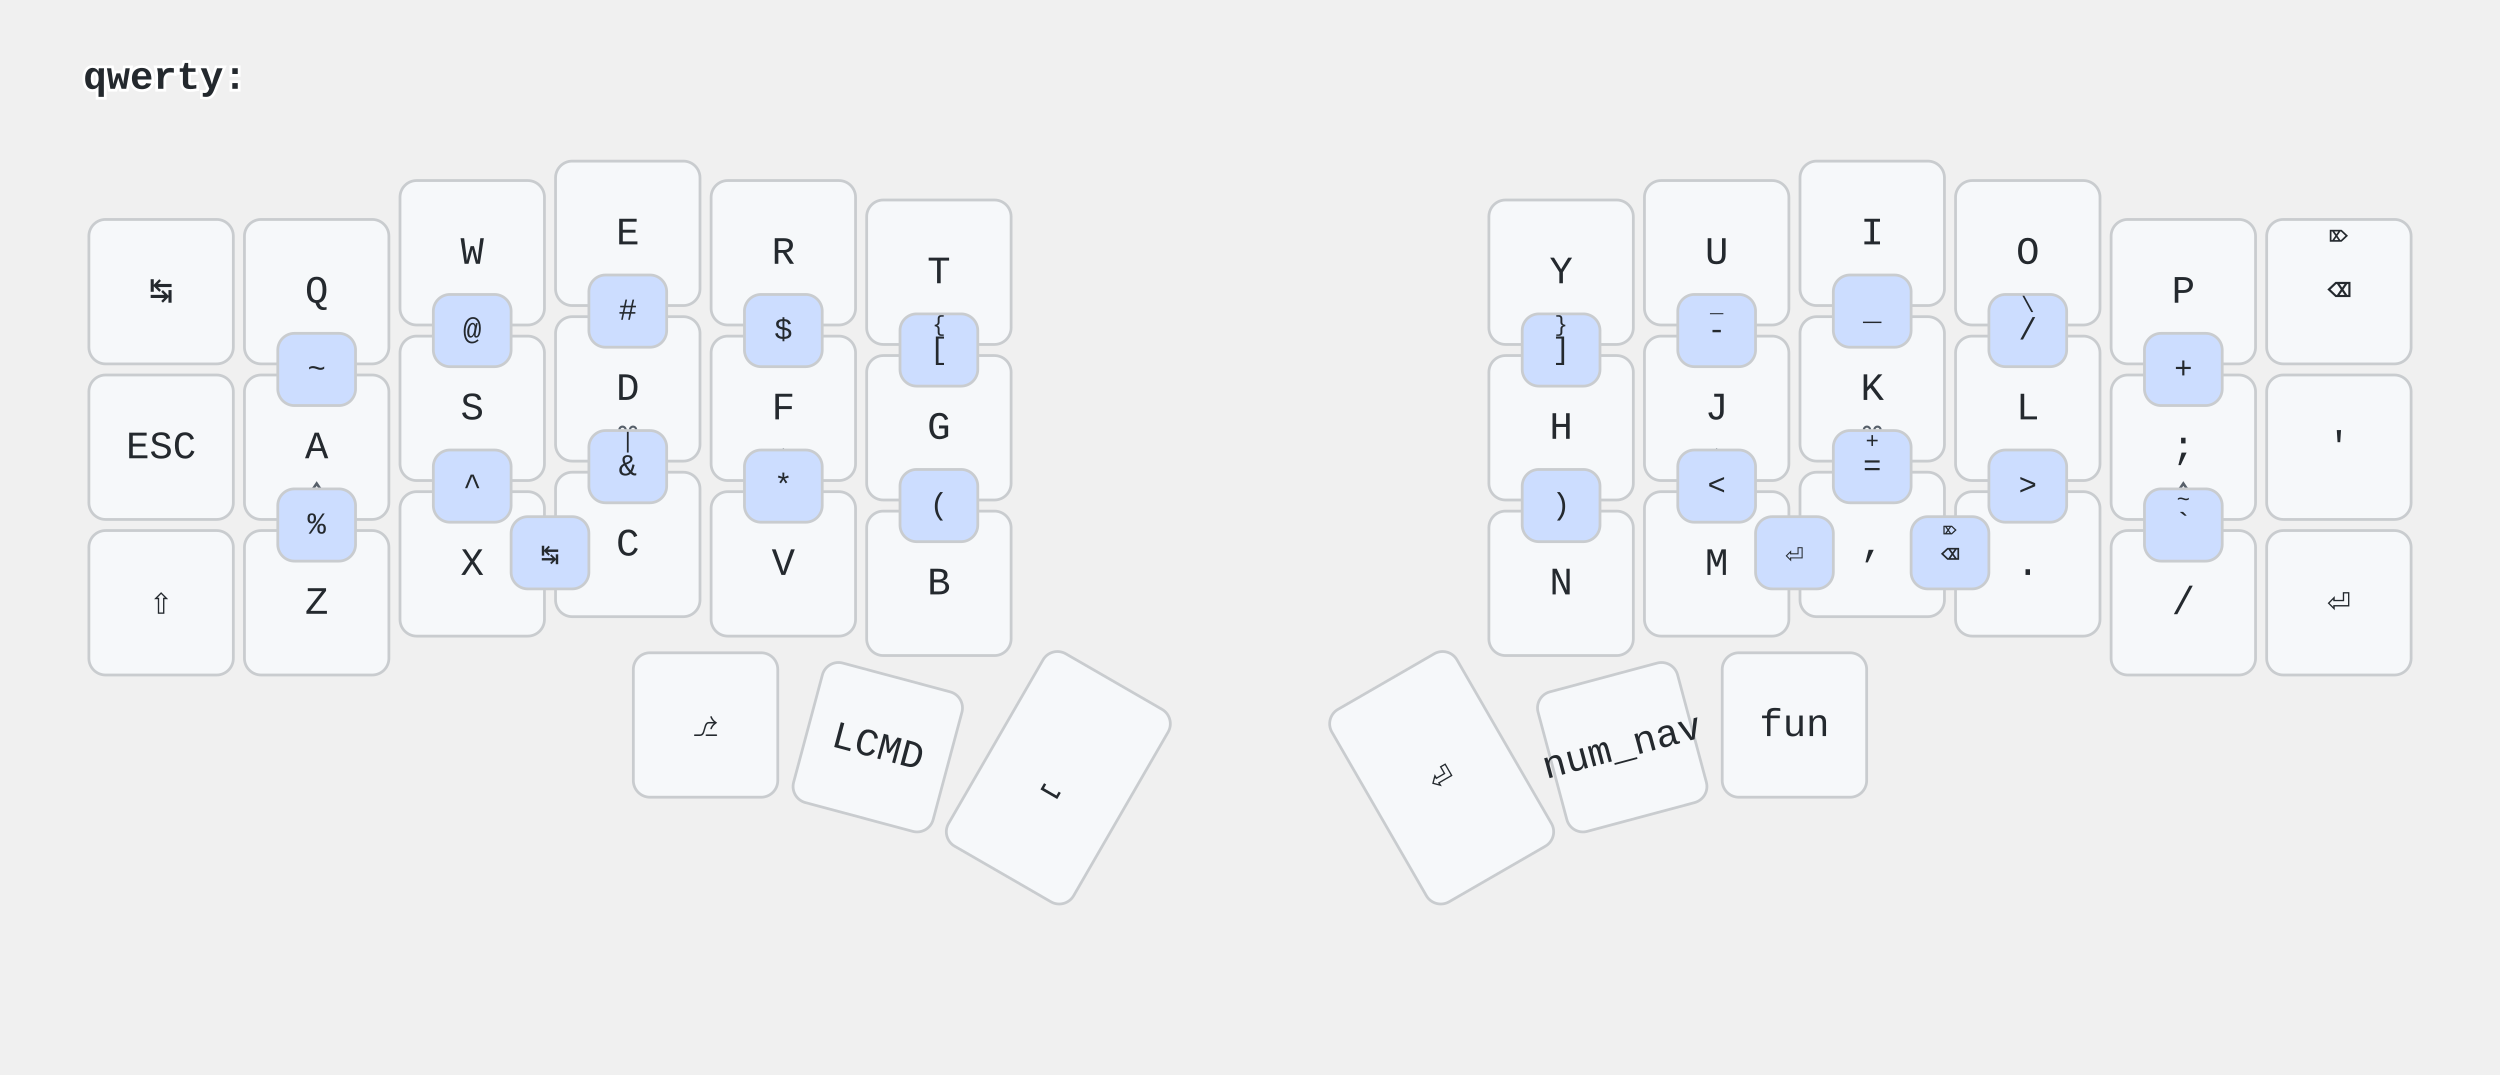
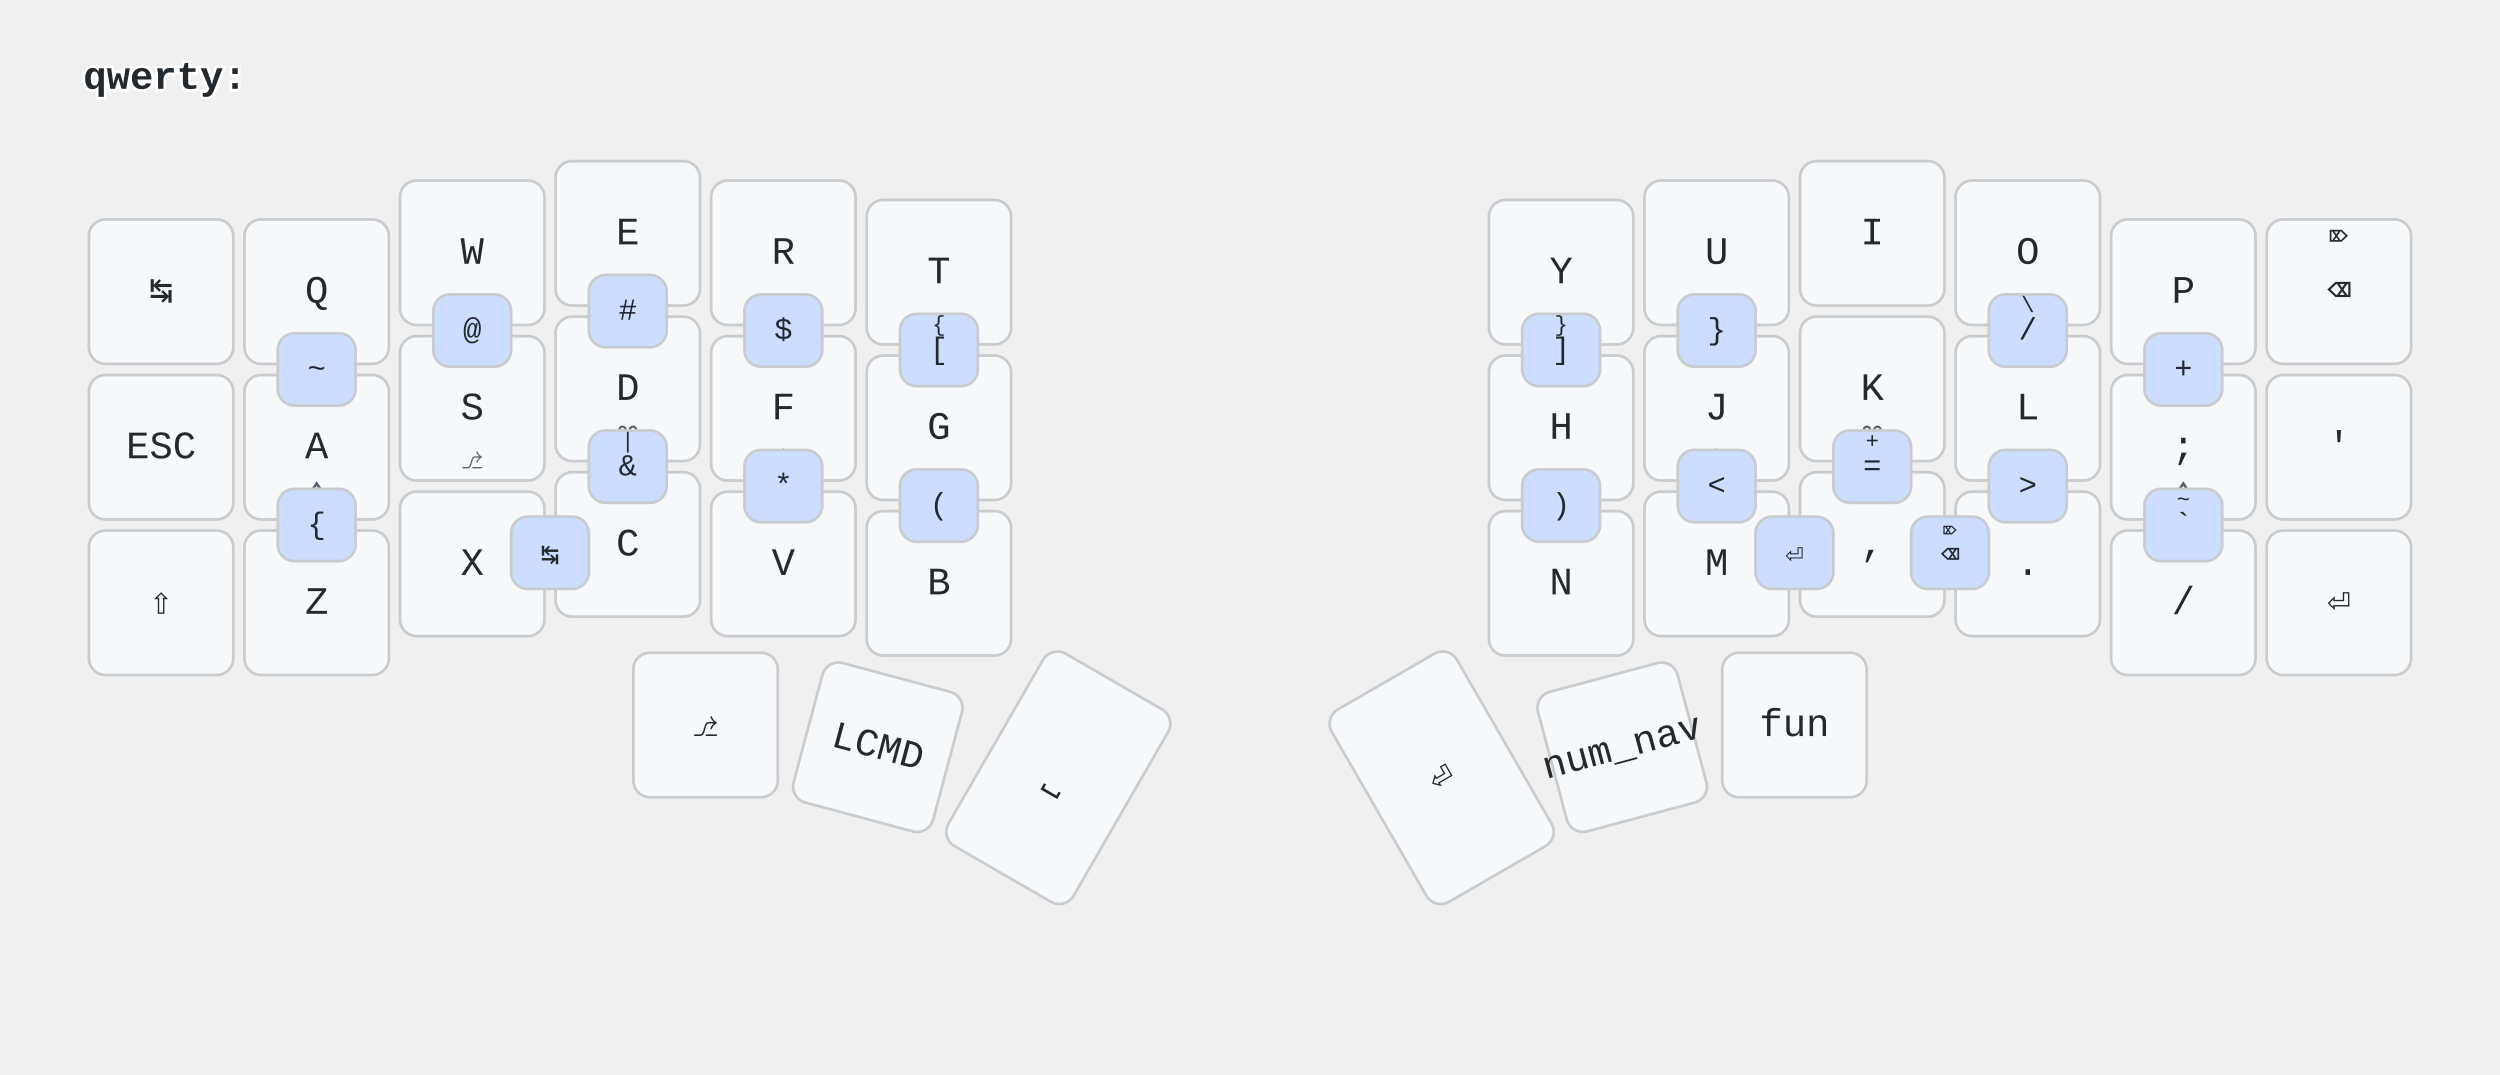
<svg xmlns="http://www.w3.org/2000/svg" width="900" height="387" viewBox="0 0 900 387" class="keymap">
  <style>/* font and background color specifications */
svg {
    font-family: SFMono-Regular,Consolas,Liberation Mono,Menlo,monospace;
    font-size: 14px;
    font-kerning: normal;
    text-rendering: optimizeLegibility;
    fill: #24292e;
}

/* default key styling */
rect {
    fill: #f6f8fa;
    stroke: #c9cccf;
    stroke-width: 1;
}

/* color accent for combo boxes */
rect.combo {
    fill: #cdf;
}

/* color accent for held keys */
rect.held, rect.combo.held {
    fill: #fdd;
}

/* color accent for ghost (optional) keys */
rect.ghost, rect.combo.ghost {
    fill: #ddd;
}

text {
    text-anchor: middle;
    dominant-baseline: middle;
}

/* styling for layer labels */
text.label {
    font-weight: bold;
    text-anchor: start;
    stroke: white;
    stroke-width: 2;
    paint-order: stroke;
}

/* styling for combo tap, and key hold/shifted label text */
text.combo, text.hold, text.shifted {
    font-size: 11px;
}

text.hold {
    text-anchor: middle;
    dominant-baseline: text-after-edge;
    font-size: 12px;
    font-weight: 600;
    fill: #57606a;
}

text.shifted {
    text-anchor: middle;
    dominant-baseline: hanging;
}

/* styling for hold/shifted label text in combo box */
text.combo.hold, text.combo.shifted {
    font-size: 8px;
}

/* styling for combo dendrons */
path {
    stroke-width: 1;
    stroke: gray;
    fill: none;
}
</style>
  <g transform="translate(30, 0)" class="layer-qwerty">
    <text x="0" y="28" class="label" id="qwerty">qwerty:</text>
    <g transform="translate(0, 56)">
      <g transform="translate(28, 49)" class="key keypos-0">
        <rect rx="6" ry="6" x="-26" y="-26" width="52" height="52" class="key" />
        <text x="0" y="0" class="key tap">↹</text>
      </g>
      <g transform="translate(84, 49)" class="key keypos-1">
        <rect rx="6" ry="6" x="-26" y="-26" width="52" height="52" class="key" />
        <text x="0" y="0" class="key tap">Q</text>
      </g>
      <g transform="translate(140, 35)" class="key keypos-2">
        <rect rx="6" ry="6" x="-26" y="-26" width="52" height="52" class="key" />
        <text x="0" y="0" class="key tap">W</text>
      </g>
      <g transform="translate(196, 28)" class="key keypos-3">
        <rect rx="6" ry="6" x="-26" y="-26" width="52" height="52" class="key" />
        <text x="0" y="0" class="key tap">E</text>
      </g>
      <g transform="translate(252, 35)" class="key keypos-4">
        <rect rx="6" ry="6" x="-26" y="-26" width="52" height="52" class="key" />
        <text x="0" y="0" class="key tap">R</text>
      </g>
      <g transform="translate(308, 42)" class="key keypos-5">
        <rect rx="6" ry="6" x="-26" y="-26" width="52" height="52" class="key" />
        <text x="0" y="0" class="key tap">T</text>
      </g>
      <g transform="translate(532, 42)" class="key keypos-6">
        <rect rx="6" ry="6" x="-26" y="-26" width="52" height="52" class="key" />
        <text x="0" y="0" class="key tap">Y</text>
      </g>
      <g transform="translate(588, 35)" class="key keypos-7">
        <rect rx="6" ry="6" x="-26" y="-26" width="52" height="52" class="key" />
        <text x="0" y="0" class="key tap">U</text>
      </g>
      <g transform="translate(644, 28)" class="key keypos-8">
        <rect rx="6" ry="6" x="-26" y="-26" width="52" height="52" class="key" />
        <text x="0" y="0" class="key tap">I</text>
      </g>
      <g transform="translate(700, 35)" class="key keypos-9">
        <rect rx="6" ry="6" x="-26" y="-26" width="52" height="52" class="key" />
        <text x="0" y="0" class="key tap">O</text>
      </g>
      <g transform="translate(756, 49)" class="key keypos-10">
        <rect rx="6" ry="6" x="-26" y="-26" width="52" height="52" class="key" />
        <text x="0" y="0" class="key tap">P</text>
      </g>
      <g transform="translate(812, 49)" class="key keypos-11">
        <rect rx="6" ry="6" x="-26" y="-26" width="52" height="52" class="key" />
        <text x="0" y="0" class="key tap">⌫</text>
        <text x="0" y="-24" class="key shifted">⌦</text>
      </g>
      <g transform="translate(28, 105)" class="key keypos-12">
        <rect rx="6" ry="6" x="-26" y="-26" width="52" height="52" class="key" />
        <text x="0" y="0" class="key tap">ESC</text>
      </g>
      <g transform="translate(84, 105)" class="key keypos-13">
        <rect rx="6" ry="6" x="-26" y="-26" width="52" height="52" class="key" />
        <text x="0" y="0" class="key tap">A</text>
        <text x="0" y="24" class="key hold">⌃</text>
      </g>
      <g transform="translate(140, 91)" class="key keypos-14">
        <rect rx="6" ry="6" x="-26" y="-26" width="52" height="52" class="key" />
        <text x="0" y="0" class="key tap">S</text>
        <text x="0" y="24" class="key hold">⎇</text>
      </g>
      <g transform="translate(196, 84)" class="key keypos-15">
        <rect rx="6" ry="6" x="-26" y="-26" width="52" height="52" class="key" />
        <text x="0" y="0" class="key tap">D</text>
        <text x="0" y="24" class="key hold">⌘</text>
      </g>
      <g transform="translate(252, 91)" class="key keypos-16">
        <rect rx="6" ry="6" x="-26" y="-26" width="52" height="52" class="key" />
        <text x="0" y="0" class="key tap">F</text>
        <text x="0" y="24" class="key hold">⇧</text>
      </g>
      <g transform="translate(308, 98)" class="key keypos-17">
        <rect rx="6" ry="6" x="-26" y="-26" width="52" height="52" class="key" />
        <text x="0" y="0" class="key tap">G</text>
      </g>
      <g transform="translate(532, 98)" class="key keypos-18">
        <rect rx="6" ry="6" x="-26" y="-26" width="52" height="52" class="key" />
        <text x="0" y="0" class="key tap">H</text>
      </g>
      <g transform="translate(588, 91)" class="key keypos-19">
        <rect rx="6" ry="6" x="-26" y="-26" width="52" height="52" class="key" />
        <text x="0" y="0" class="key tap">J</text>
        <text x="0" y="24" class="key hold">⇧</text>
      </g>
      <g transform="translate(644, 84)" class="key keypos-20">
        <rect rx="6" ry="6" x="-26" y="-26" width="52" height="52" class="key" />
        <text x="0" y="0" class="key tap">K</text>
        <text x="0" y="24" class="key hold">⌘</text>
      </g>
      <g transform="translate(700, 91)" class="key keypos-21">
        <rect rx="6" ry="6" x="-26" y="-26" width="52" height="52" class="key" />
        <text x="0" y="0" class="key tap">L</text>
        <text x="0" y="24" class="key hold">⎇</text>
      </g>
      <g transform="translate(756, 105)" class="key keypos-22">
        <rect rx="6" ry="6" x="-26" y="-26" width="52" height="52" class="key" />
        <text x="0" y="0" class="key tap">;</text>
        <text x="0" y="24" class="key hold">⌃</text>
        <text x="0" y="-24" class="key shifted">:</text>
      </g>
      <g transform="translate(812, 105)" class="key keypos-23">
        <rect rx="6" ry="6" x="-26" y="-26" width="52" height="52" class="key" />
        <text x="0" y="0" class="key tap">'</text>
      </g>
      <g transform="translate(28, 161)" class="key keypos-24">
        <rect rx="6" ry="6" x="-26" y="-26" width="52" height="52" class="key" />
        <text x="0" y="0" class="key tap">⇧</text>
      </g>
      <g transform="translate(84, 161)" class="key keypos-25">
        <rect rx="6" ry="6" x="-26" y="-26" width="52" height="52" class="key" />
        <text x="0" y="0" class="key tap">Z</text>
      </g>
      <g transform="translate(140, 147)" class="key keypos-26">
        <rect rx="6" ry="6" x="-26" y="-26" width="52" height="52" class="key" />
        <text x="0" y="0" class="key tap">X</text>
      </g>
      <g transform="translate(196, 140)" class="key keypos-27">
        <rect rx="6" ry="6" x="-26" y="-26" width="52" height="52" class="key" />
        <text x="0" y="0" class="key tap">C</text>
      </g>
      <g transform="translate(252, 147)" class="key keypos-28">
        <rect rx="6" ry="6" x="-26" y="-26" width="52" height="52" class="key" />
        <text x="0" y="0" class="key tap">V</text>
      </g>
      <g transform="translate(308, 154)" class="key keypos-29">
        <rect rx="6" ry="6" x="-26" y="-26" width="52" height="52" class="key" />
        <text x="0" y="0" class="key tap">B</text>
      </g>
      <g transform="translate(532, 154)" class="key keypos-30">
        <rect rx="6" ry="6" x="-26" y="-26" width="52" height="52" class="key" />
        <text x="0" y="0" class="key tap">N</text>
      </g>
      <g transform="translate(588, 147)" class="key keypos-31">
        <rect rx="6" ry="6" x="-26" y="-26" width="52" height="52" class="key" />
        <text x="0" y="0" class="key tap">M</text>
      </g>
      <g transform="translate(644, 140)" class="key keypos-32">
        <rect rx="6" ry="6" x="-26" y="-26" width="52" height="52" class="key" />
        <text x="0" y="0" class="key tap">,</text>
        <text x="0" y="-24" class="key shifted">;</text>
      </g>
      <g transform="translate(700, 147)" class="key keypos-33">
        <rect rx="6" ry="6" x="-26" y="-26" width="52" height="52" class="key" />
        <text x="0" y="0" class="key tap">.</text>
        <text x="0" y="-24" class="key shifted">:</text>
      </g>
      <g transform="translate(756, 161)" class="key keypos-34">
        <rect rx="6" ry="6" x="-26" y="-26" width="52" height="52" class="key" />
        <text x="0" y="0" class="key tap">/</text>
      </g>
      <g transform="translate(812, 161)" class="key keypos-35">
        <rect rx="6" ry="6" x="-26" y="-26" width="52" height="52" class="key" />
        <text x="0" y="0" class="key tap">⏎</text>
      </g>
      <g transform="translate(224, 205)" class="key keypos-36">
        <rect rx="6" ry="6" x="-26" y="-26" width="52" height="52" class="key" />
        <text x="0" y="0" class="key tap">⎇</text>
      </g>
      <g transform="translate(286, 213) rotate(15.0)" class="key keypos-37">
        <rect rx="6" ry="6" x="-26" y="-26" width="52" height="52" class="key" />
        <text x="0" y="0" class="key tap">LCMD</text>
      </g>
      <g transform="translate(351, 224) rotate(30.0)" class="key keypos-38">
        <rect rx="6" ry="6" x="-26" y="-40" width="52" height="80" class="key" />
        <text x="0" y="0" class="key tap">⎵</text>
      </g>
      <g transform="translate(489, 224) rotate(-30.0)" class="key keypos-39">
        <rect rx="6" ry="6" x="-26" y="-40" width="52" height="80" class="key" />
        <text x="0" y="0" class="key tap">⏎</text>
      </g>
      <g transform="translate(554, 213) rotate(-15.0)" class="key keypos-40">
        <rect rx="6" ry="6" x="-26" y="-26" width="52" height="52" class="key" />
        <text x="0" y="0" class="key tap">num_nav</text>
      </g>
      <g transform="translate(616, 205)" class="key keypos-41">
        <rect rx="6" ry="6" x="-26" y="-26" width="52" height="52" class="key" />
        <text x="0" y="0" class="key tap">fun</text>
      </g>
      <g class="combo combopos-0">
        <rect rx="6" ry="6" x="70" y="64" width="28" height="26" class="combo" />
        <text x="84" y="77" class="combo tap">~</text>
      </g>
      <g class="combo combopos-1">
        <rect rx="6" ry="6" x="126" y="50" width="28" height="26" class="combo" />
        <text x="140" y="63" class="combo tap">@</text>
      </g>
      <g class="combo combopos-2">
        <rect rx="6" ry="6" x="182" y="43" width="28" height="26" class="combo" />
        <text x="196" y="56" class="combo tap">#</text>
      </g>
      <g class="combo combopos-3">
        <rect rx="6" ry="6" x="238" y="50" width="28" height="26" class="combo" />
        <text x="252" y="63" class="combo tap">$</text>
      </g>
      <g class="combo combopos-4">
-         <rect rx="6" ry="6" x="70" y="120" width="28" height="26" class="combo" />
-         <text x="84" y="133" class="combo tap">%</text>
-       </g>
-       <g class="combo combopos-5">
-         <rect rx="6" ry="6" x="126" y="106" width="28" height="26" class="combo" />
-         <text x="140" y="119" class="combo tap">^</text>
-       </g>
-       <g class="combo combopos-6">
        <rect rx="6" ry="6" x="182" y="99" width="28" height="26" class="combo" />
        <text x="196" y="112" class="combo tap">&amp;</text>
        <text x="196" y="101" class="combo shifted">|</text>
      </g>
-       <g class="combo combopos-7">
+       <g class="combo combopos-5">
        <rect rx="6" ry="6" x="238" y="106" width="28" height="26" class="combo" />
        <text x="252" y="119" class="combo tap">*</text>
      </g>
-       <g class="combo combopos-8">
+       <g class="combo combopos-6">
+         <rect rx="6" ry="6" x="70" y="120" width="28" height="26" class="combo" />
+         <text x="84" y="133" class="combo tap">{</text>
+       </g>
+       <g class="combo combopos-7">
        <rect rx="6" ry="6" x="294" y="57" width="28" height="26" class="combo" />
        <text x="308" y="70" class="combo tap">[</text>
        <text x="308" y="59" class="combo shifted">{</text>
      </g>
-       <g class="combo combopos-9">
+       <g class="combo combopos-8">
        <rect rx="6" ry="6" x="294" y="113" width="28" height="26" class="combo" />
        <text x="308" y="126" class="combo tap">(</text>
      </g>
-       <g class="combo combopos-10">
+       <g class="combo combopos-9">
        <rect rx="6" ry="6" x="518" y="57" width="28" height="26" class="combo" />
        <text x="532" y="70" class="combo tap">]</text>
        <text x="532" y="59" class="combo shifted">}</text>
      </g>
-       <g class="combo combopos-11">
+       <g class="combo combopos-10">
        <rect rx="6" ry="6" x="518" y="113" width="28" height="26" class="combo" />
        <text x="532" y="126" class="combo tap">)</text>
+       </g>
+       <g class="combo combopos-11">
+         <rect rx="6" ry="6" x="574" y="50" width="28" height="26" class="combo" />
+         <text x="588" y="63" class="combo tap">}</text>
      </g>
      <g class="combo combopos-12">
        <rect rx="6" ry="6" x="742" y="120" width="28" height="26" class="combo" />
        <text x="756" y="133" class="combo tap">`</text>
        <text x="756" y="122" class="combo shifted">~</text>
      </g>
      <g class="combo combopos-13">
        <rect rx="6" ry="6" x="574" y="106" width="28" height="26" class="combo" />
        <text x="588" y="119" class="combo tap">&lt;</text>
      </g>
      <g class="combo combopos-14">
        <rect rx="6" ry="6" x="686" y="106" width="28" height="26" class="combo" />
        <text x="700" y="119" class="combo tap">&gt;</text>
      </g>
      <g class="combo combopos-15">
        <rect rx="6" ry="6" x="686" y="50" width="28" height="26" class="combo" />
        <text x="700" y="63" class="combo tap">/</text>
        <text x="700" y="52" class="combo shifted">\</text>
      </g>
      <g class="combo combopos-16">
-         <rect rx="6" ry="6" x="574" y="50" width="28" height="26" class="combo" />
-         <text x="588" y="63" class="combo tap">-</text>
-         <text x="588" y="52" class="combo shifted">_</text>
-       </g>
-       <g class="combo combopos-17">
-         <rect rx="6" ry="6" x="630" y="43" width="28" height="26" class="combo" />
-         <text x="644" y="56" class="combo tap">_</text>
-       </g>
-       <g class="combo combopos-18">
        <rect rx="6" ry="6" x="630" y="99" width="28" height="26" class="combo" />
        <text x="644" y="112" class="combo tap">=</text>
        <text x="644" y="101" class="combo shifted">+</text>
      </g>
-       <g class="combo combopos-19">
+       <g class="combo combopos-17">
        <rect rx="6" ry="6" x="742" y="64" width="28" height="26" class="combo" />
        <text x="756" y="77" class="combo tap">+</text>
      </g>
-       <g class="combo combopos-20">
+       <g class="combo combopos-18">
        <rect rx="6" ry="6" x="154" y="130" width="28" height="26" class="combo" />
        <text x="168" y="144" class="combo tap">↹</text>
      </g>
-       <g class="combo combopos-21">
+       <g class="combo combopos-19">
        <rect rx="6" ry="6" x="602" y="130" width="28" height="26" class="combo" />
        <text x="616" y="144" class="combo tap">⏎</text>
      </g>
-       <g class="combo combopos-22">
+       <g class="combo combopos-20">
        <rect rx="6" ry="6" x="658" y="130" width="28" height="26" class="combo" />
        <text x="672" y="144" class="combo tap">⌫</text>
        <text x="672" y="132" class="combo shifted">⌦</text>
      </g>
    </g>
  </g>
</svg>
